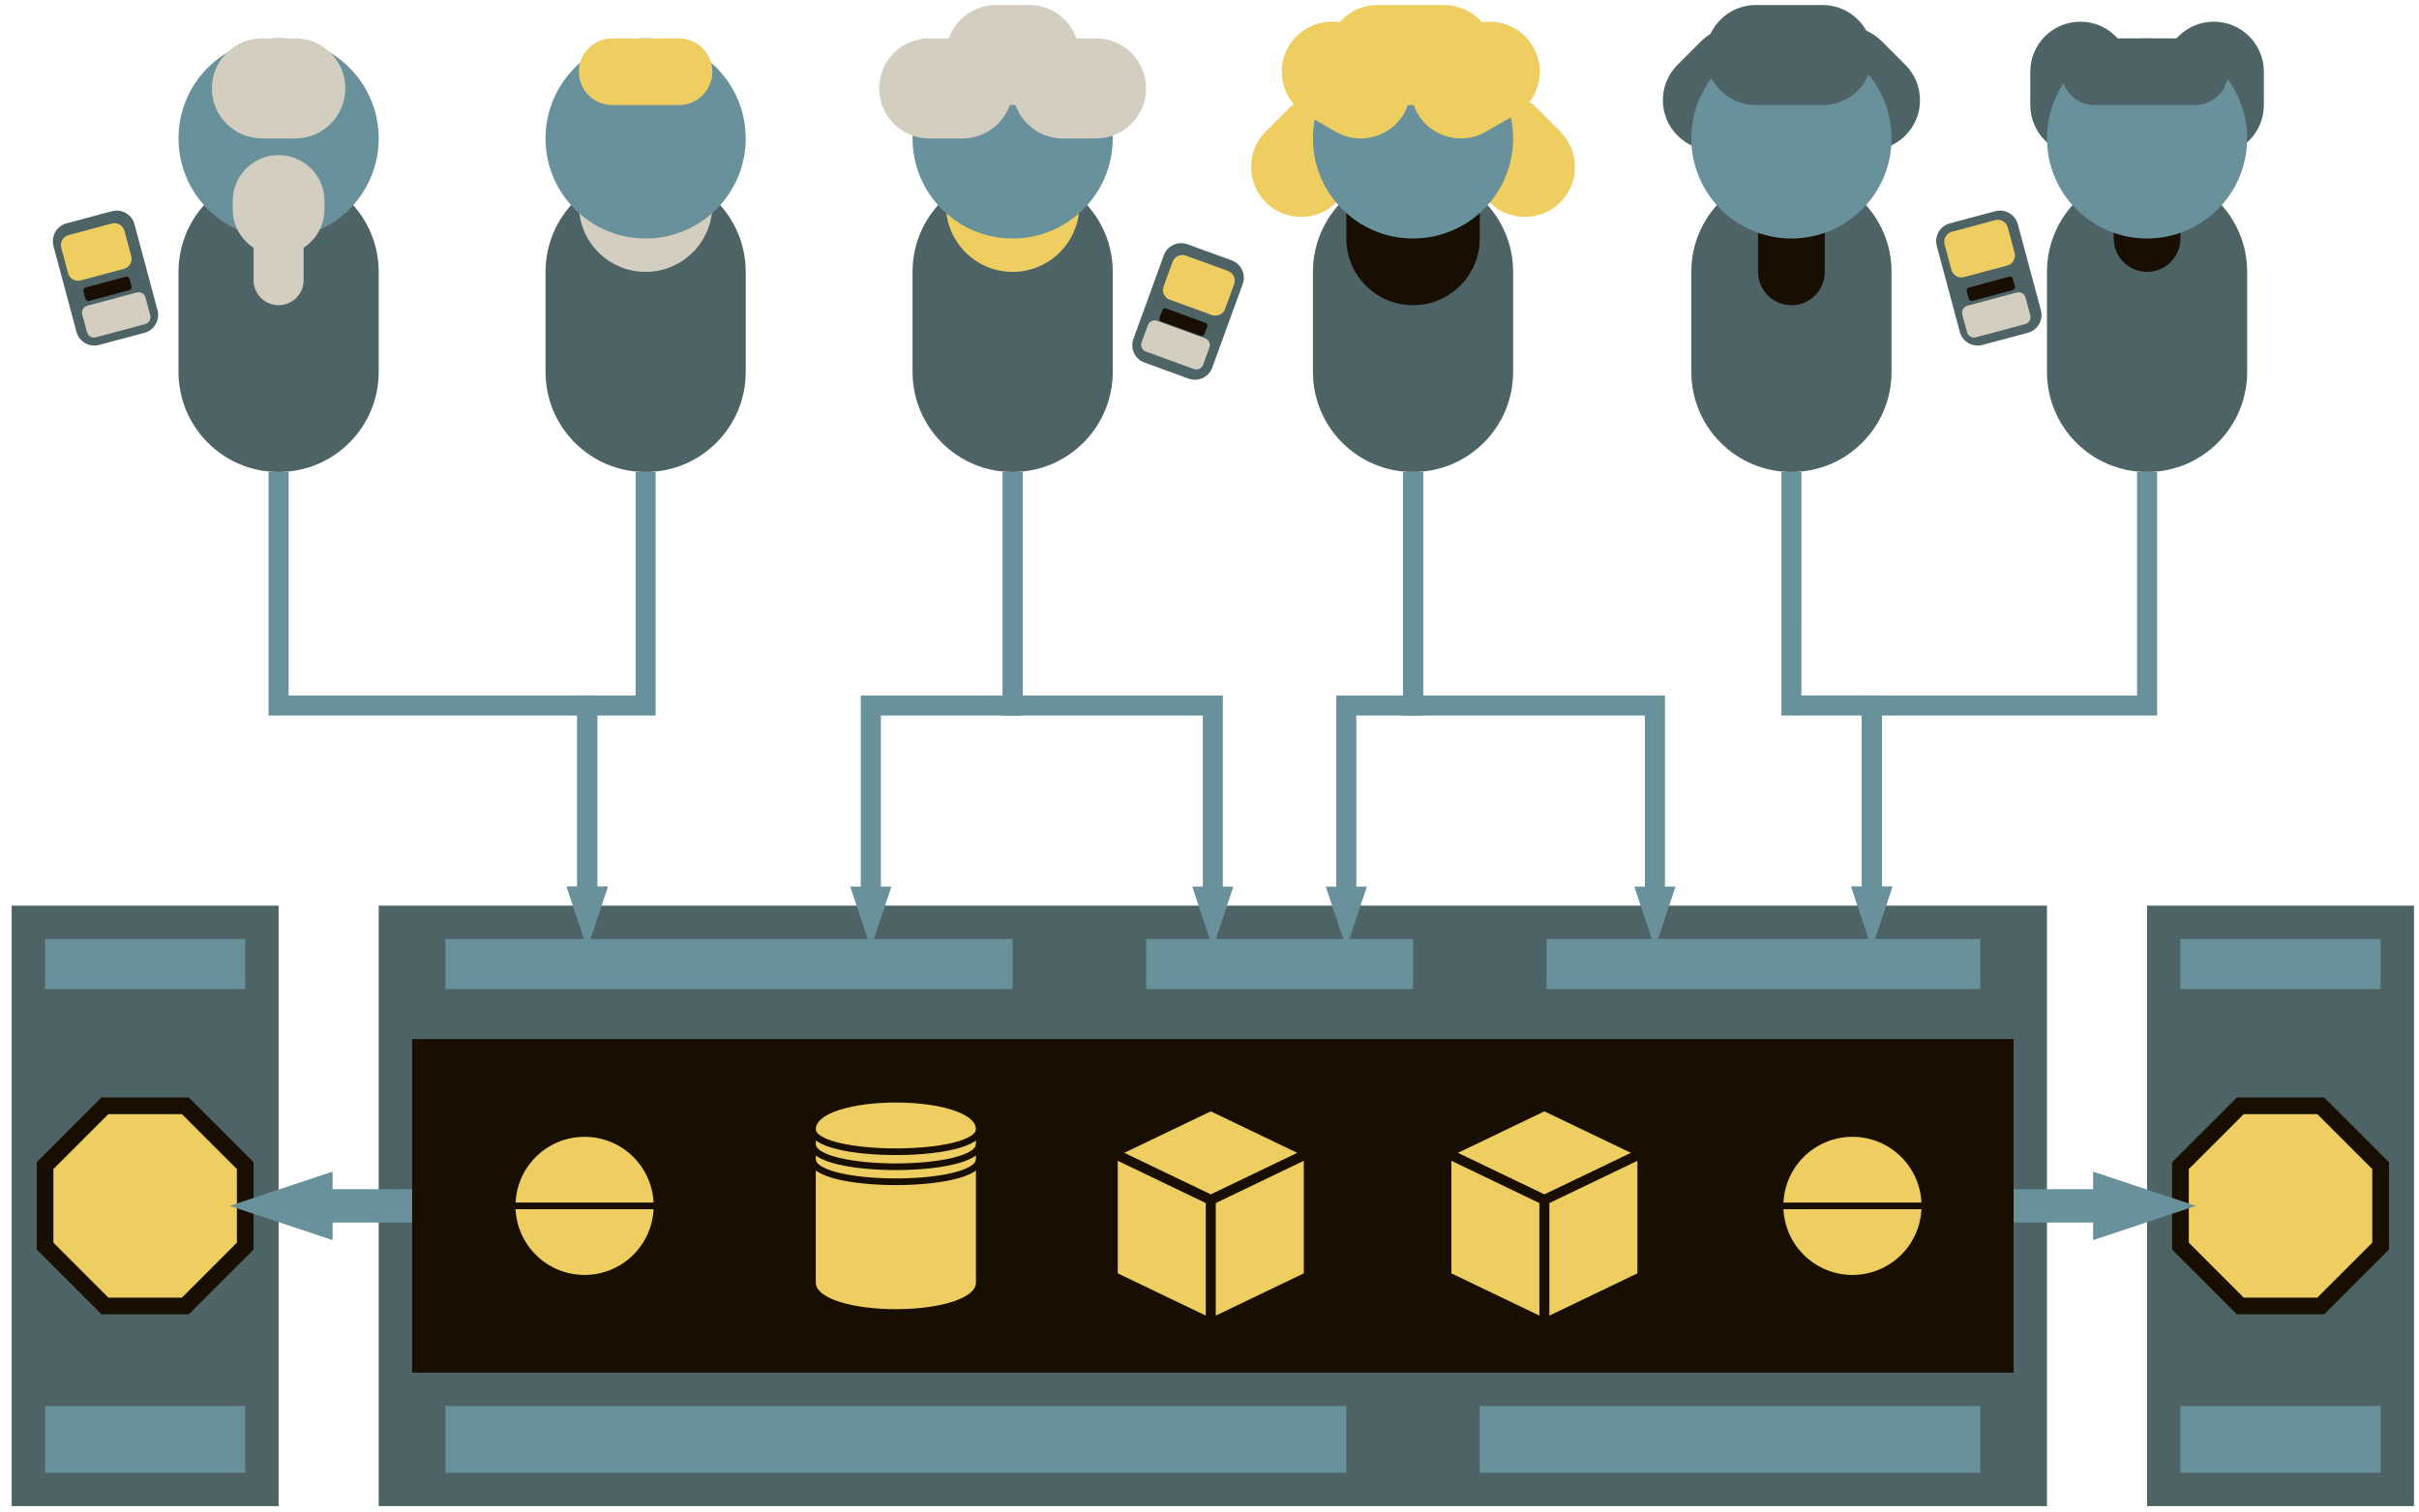
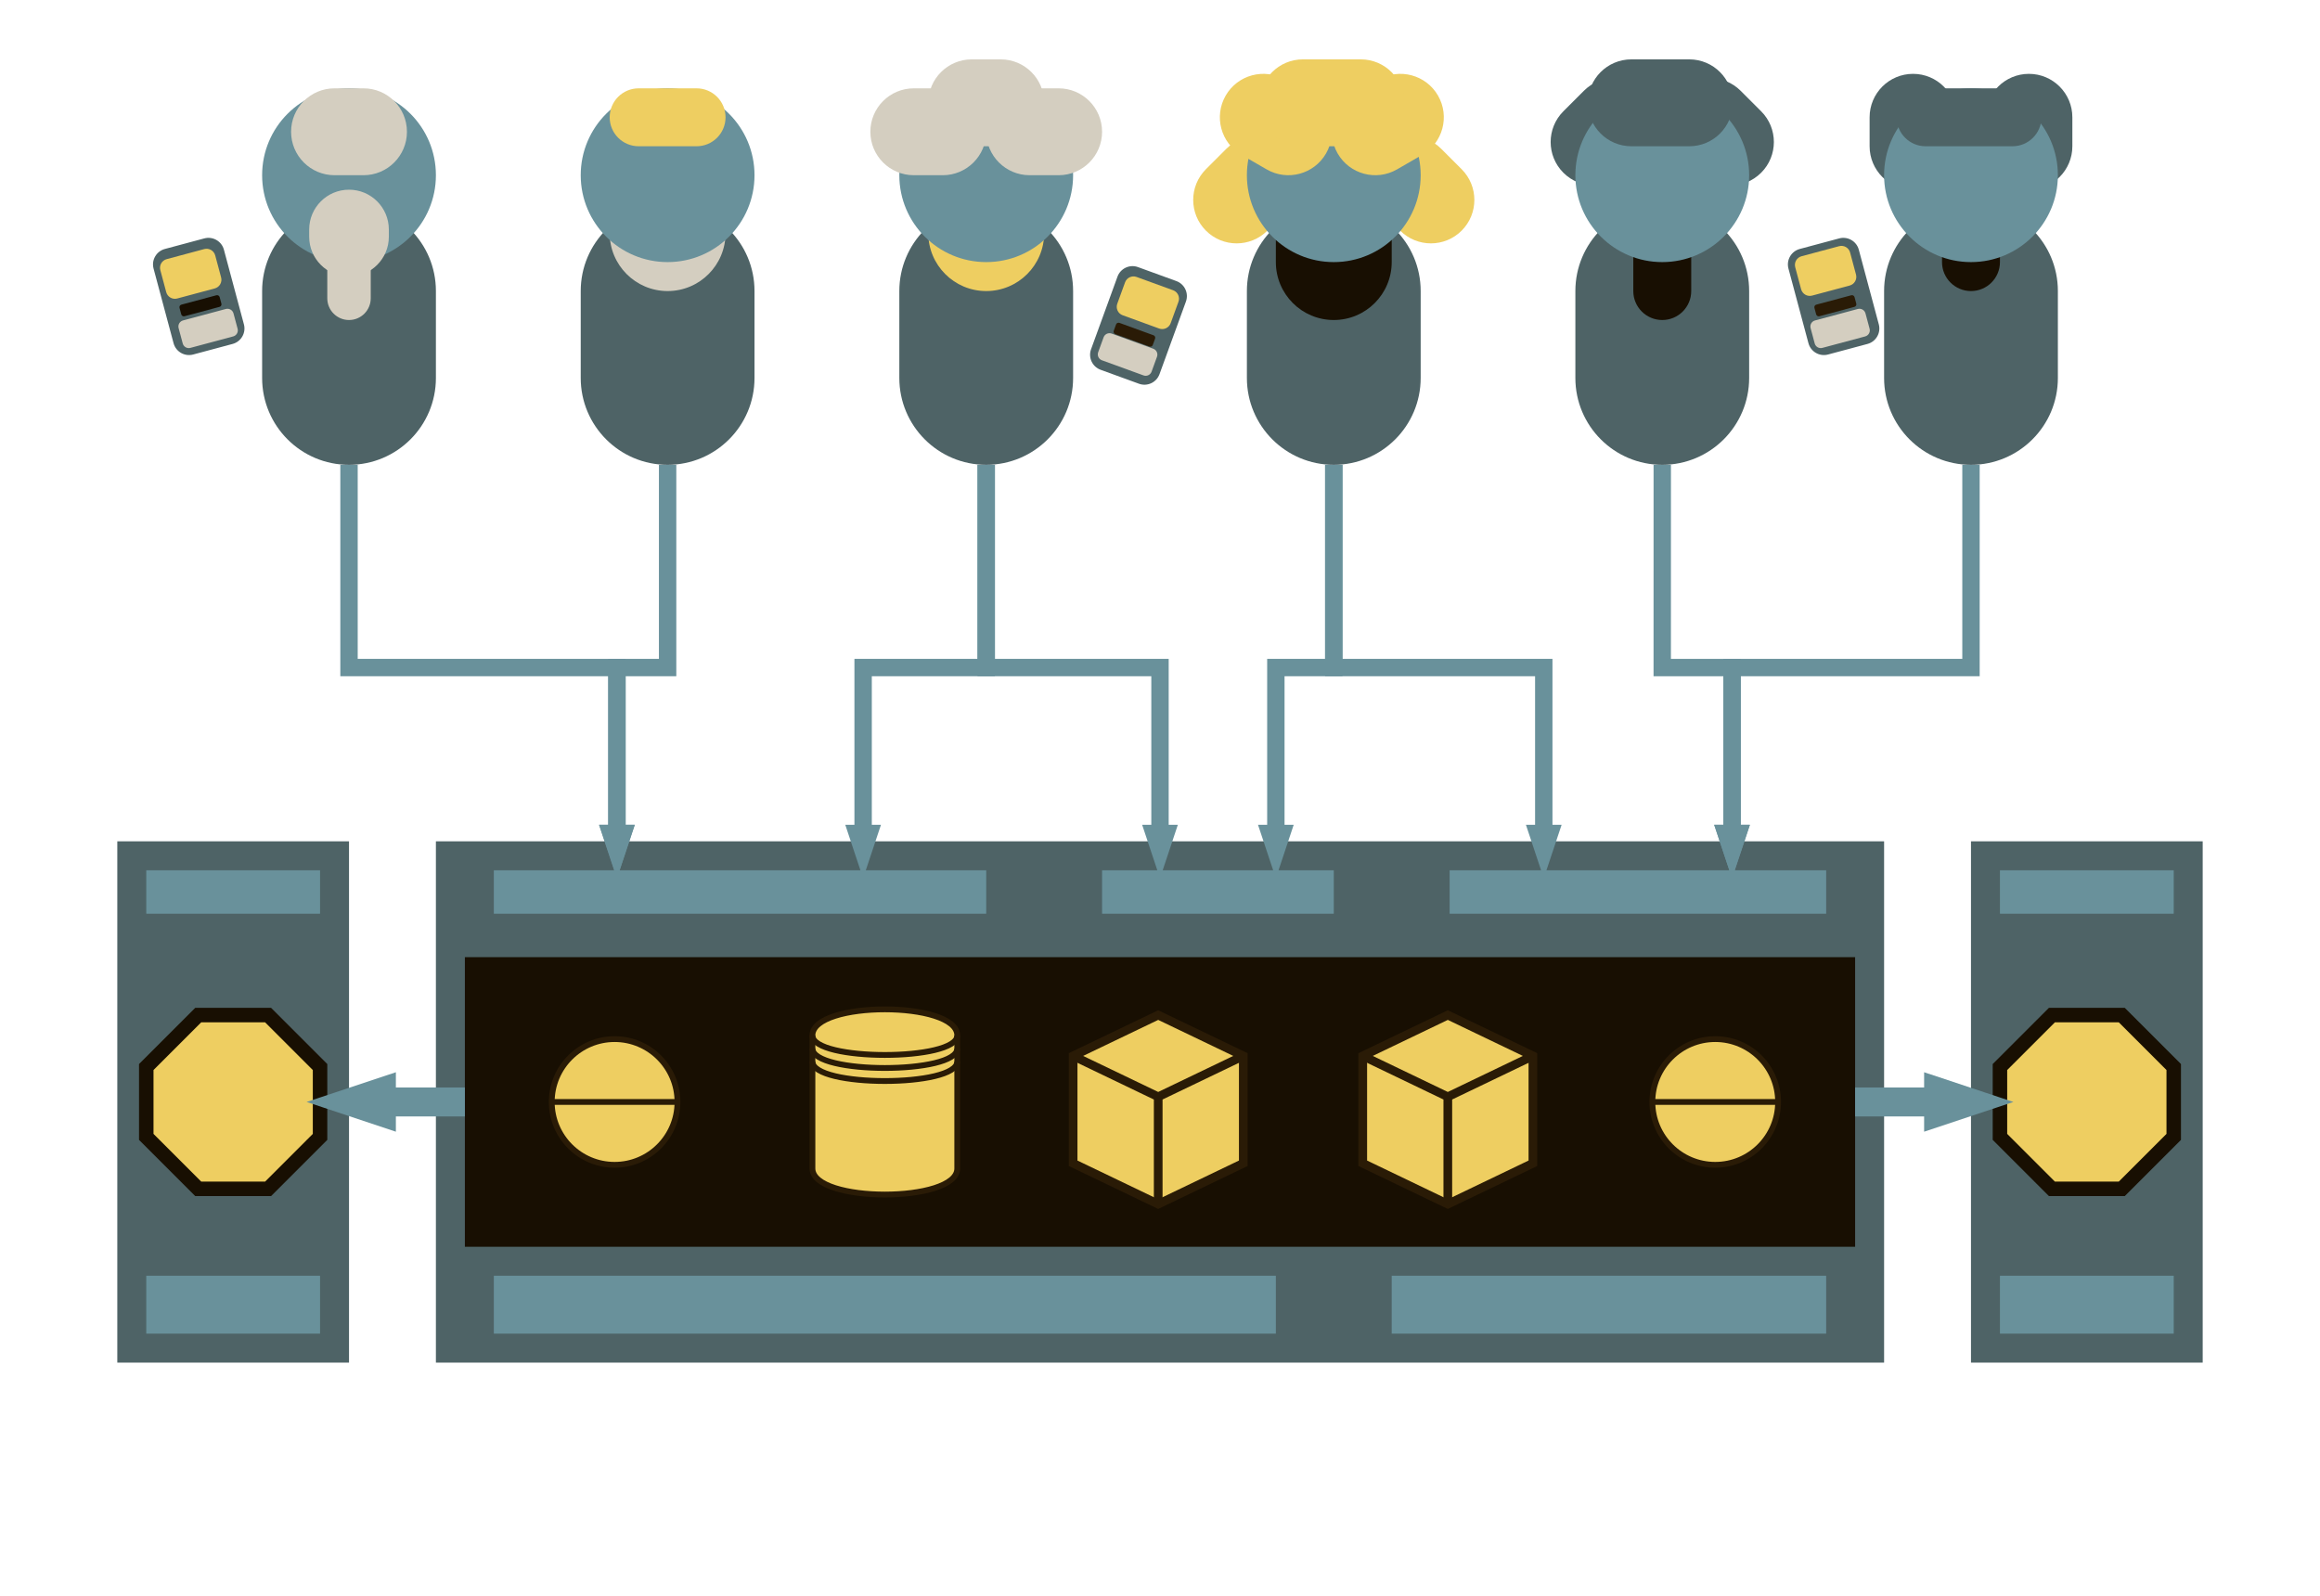
- <svg xmlns="http://www.w3.org/2000/svg" host="65bd71144e" version="1.1" width="725px" height="453px" viewBox="-0.5 -0.5 725 453" content="&lt;mxfile&gt;&lt;diagram id=&quot;NhqJ_ardOWNHqCwG6pmV&quot; name=&quot;Page-1&quot;&gt;7Z1bc6M4Fsc/TR6H0l3w2ElnZh92aqeqt2p3HolN22wT48Kk4+ynX2FL2ICwBUhcMtsvHcTF8DtH5/wlJPGAn16Pv2Xhfvt7uo6SBwTWxwf89QEhCAAT/xUlH+cSiui5YJPFa3nQpeBb/N9InSlL3+J1dKgcmKdpksf7auEq3e2iVV4pC7Msfa8e9j1Nqr+6DzdRo+DbKkyapf+K1/n2XOoDcCn/WxRvtvKXKZU7XsLVj02Wvu3kzz0gDH3wHaDz7tdQXUoef9iG6/T9qgg/P+CnLE3z81+vx6coKdAqaufzfm3ZW952Fu1yoxMU8J9h8hapez7dWf6hYJyeJyrOAA/48X0b59G3fbgq9r4L84uybf6aiC0o/jzkWfqjhIbLkqc0STNRskt34sTH73GSqCIBiTwzzJgobz6AfKafUZZHx6si+UC/RelrlGcf4hC5l/nymaTvoUBuv19b8ly0vTIiVIWhdJ5NeekLQfGHhKgHGtBPxxPS+zwpcAaUOAdaYycrbAtoG0BZFSjGTaBE66HAAlCK7gMtQtje/EnLOBy+qCuAmwSCGoDm8zPd42MLj49ZF3+C9/0pzFYyf1FwoyIaOlNpnfveJOERM3iBDXbcLTuTyPaVPD0/gaHs5F6EPFrxRNqECWkTphVHNAhs4gyheCIDkIf9WQZ9j48F/Do1FgQweHTihnf8jllARRzX2dH9DjIPVR0P04bjIe45cj3ifzaemgSq8UUb7CiePn0iMF3+VFznmj9xC+Q55E8C3bIbWu/M2dXqXbsf6qohsYHSQMVOlz3NQY6RPWeg2p6fn54ZtOx1d9wM2Yj2BiLNdbTHtWiPmo+vbSxaqWYG2W7KaE9aIJtGLI3edxb8O3VkjF8NO6NEVZSaPOos+Bt0sk0X/If6pCa8OUsNwfQ+eUuQmKNsZ+esIeBYCI/H7lgFNQHKmevi3qFxDHYGsdC1QiFoOoXCZlANy7SapXmYx+lOFIscpfUl2gK9FW7t7YthG8uKa80gO+jQ/mKN7S/9GrBW4M78PURnltMpazqDBm750tAGyn7KmtpAadAzPJ2yHuqTIyprNgNJo4uduEXimKOVLMuXEyPESjanpvN1IhpOU/Xx+B5jFV8dlW+nQSvj8bVFFxIP4wZN6oqmQWZ3rcgpxp562zCFKJ8iI9fFt/mQqNJiC2grsyne3TbEtxO2E8B03MIZKMK7++V0IpzPoB1+Q4R3R4nvinDkSIRzA+04mQgf7JMjinA+hW6s6ReXWWhcXcNn0NPIaol3TFHjo2m9KejmTrxzk27ExMunGNE3CsvJBSJ3LBAHapruKCfUNDPoAL+habqj7KdprARPA3k4maYZ7JMjahp/io7F3pqmB9mLpmmHq5M4NoZ7+Qax8wqdjuxhG+6LzfiQPr29REXNvUwK/MdbnsQF0dPp4pAvu83pupCW6G/MTCr7yKpGEnvQF/gILM33whx4AAgWAPiMAfVKQL0iI4EXBJQA7hPsQxw0uymp73GKi0MogoxCNfKpUhWoJ1wZ+gEUV/GpGmc2yHgG0VpZp7DCcxlu9lEWi5+LCpgyCP1xKbpXgdrMWzUnmsqc9GROiIUpEOfCYFVzCmOhwBeNDyr2UQibOgV7BFAciCMh80Vi1SSI0yGA0IBjLEI9H27MwCBfKGOuwzw85GlmkDlmYhNUm6KKie8BBC7/iFHIY9hT1W8Qa4OU8umjHmGnuIYBE1EPYohrBir2MlFRaNGtAOBsol5g0Cr9C0Y9GNSiXs2ecw17ndrFzqaPlwLahiV4LdaBpp4rj6l02tgIbZ1eRC2CJ67nDg1PbR+YDZyd+hYWgZM25tJp3BO74tmpg2ERPOvVneg6GXTV3Ub7rVwg4RMBJf59oNBVgxgC2OAXrTfRN7mZZvk23aS7MHm+lD5WCV+O+Xua7iXX/0R5/iH7HcK3PK1Sj45x/u/idI/KrT+v9nw9yiufNj7kRtVSzR7Ja7NEu/WXYpUgUfySpKsf/9zGu3Pxr3FS3sROLUx0+q2dQHe+J0TV9p/XOy+3ddpS99XqAof0LVtJpmpVijzMNpHqwZRlBe+bjpJFSZjHP6PK1YdZXdM5N0+r9zaLY3cxsrqqyW6tLk/9I43FrVzidL0Lk9fCxflG5VkX32lcqLmIRiM1np+vcamTG5ZPZOiZeIGeyZfnmXg6z6y/pejvmWxEvyQL9MsFRkydX/Jx/BJTS36JAR8zYtIFeubyIibVKbileSapiQKnfskW6JfLi5hav/TH8UvCbfllfQlKl37Jl+KX47V4u4VjI79UQ68X7ZeUjNr28f/vmSN4phpAN4Vn0sCWZ/IR/XIevdg21zyuDzMecwlpqN5GfqJO7MYiBmYD5my8Y4EQfTqcrLGA8pg8DdYEu0dQDkh4PW6K7wd4L+EhXnnpKg9FbirGDIRJvClGG64Eo9NohIJNvAqTL3LHa7xen/Lb6ZsDvieaWpokU1vKW5lMM4PtxspYg53dcMSyjdGhEBpMeflLG6dRdUa1zjRt3u4Kq12uVY0FjVWVWsf/WlWV3upaVrHaivsUu1NDMJjExkqlX2n0i2Jv69eYrV/gafwC+8Uwv6t/1Quaim9eH1Ny+7IWnQ8Zz9EzWRXE3gJh1FOLqEkkfjPqEuKphd4ro+wuxYNirxoO4WDiBNIMc7w9L+p6Qj3Ur2Z1sWXv5ZgbiBH1IPF9RgIICAFIxd/KHDTuceHBwoe5qB/cCvpOCrw7ejPEHUTFYPS8gR4GHhOKhzOCOfc5VGuYVqepegI6DDjEHAIKrMh15G4J3/7wb6y22Ad+dekc5PeiH3g+CAD2RSveDzC14/nuZqD3h39jSqEF+M2oc5rSxZDPGOIMYuZr4BMRmIKAcxF4ggATbAW+weBflQzXcSby2Rnae3TIx82PrBY+JsiO7mYNO8qOvAX+8rKju1nGjrLjUPRsPtkRO1aF9rNjd/i1NwHzyY7Y3Vzm/vBvzULqAX+22bHbh/AW0S1e63jVjZTXde1ZGSjf7dt4i8BZ7yodl6eBIDETb6xFQbTg6P59ltpoAs27QsfiDTtWEH3FG2rJYaVtF6/dHH4NzSiDIc1yHLekWw/ytWVpe4kHJ9LN4dfUerO/pdy6s68u1dCTvQvhZvL1tbHR39JtPdy+2l09mW4Tm5evwZ/fCBQvZX9P11FxxP8A&lt;/diagram&gt;&lt;/mxfile&gt;" style="background-color: rgb(24, 15, 2);">
+ <svg xmlns="http://www.w3.org/2000/svg" host="65bd71144e" version="1.1" width="801px" height="551px" viewBox="-0.5 -0.5 801 551" content="&lt;mxfile&gt;&lt;diagram id=&quot;NhqJ_ardOWNHqCwG6pmV&quot; name=&quot;Page-1&quot;&gt;7V1bc6M4Fv41eRxKd4nHTjoz+7BTO1W9VbvzSGzaZpsYFyYdZ3/9ChthAwILLHHJbL90EBej73w659Pt8ICfXo+/pcF++3uyDuMHBNbHB/z1ASEICJD/5SUf5xIi+Llgk0br4qJLwbfov6G6syh9i9bhoXJhliRxFu2rhatktwtXWaUsSNPkvXrZ9ySu/uo+2ISNgm+rIG6W/itaZ9tzqQDgUv63MNpsi1+mtDjxEqx+bNLkbVf83APCUIDvAJ1PvwbqUcX1h22wTt6vivDzA35KkyQ7//V6fArjHFqF2vm+X1vOlq+dhrvM6AYF+M8gfgvVO5/eLPtQYJzqE+Z3gAf8+L6NsvDbPljlZ9+l+WXZNnuN5RGUfx6yNPlRgobLkqckTlJZskt28sbH71EcqyIJEnlmmDFZ3qxAUaefYZqFx6uiokK/hclrmKUf8pLiLBNFnQruIb84fr+25Lloe2VEqAqDgjyb8tEXBOUfBYh6QH366fCE9DaeFDgDlDgHtIZd0WBbgLYBKKsCinETUKJlKLAAKEW3Ac1d2N68pqUfDl7UE0AnAn4NgGb9ma762EL1MevDJ3ibT0G6KuIXBR0N0ZBMpXVus0mFVjPwfBvYcbfYmXi2r+Tp+Qnci11xFiGPVphIm2BC2gTTChENHJu8Qyqe0ADIw/4sg75Hxxz8OmrM96H/6ISGN3jHLEBFHLfZ0XkHmYeqxMO0QTzEPUfUI+Kz4akJoBou2sCO4unDJwLTxU+F61zjJ24BeQ7xk0C32N3b7syxq7W7dh7qmiGxAaWBip0uepoDOUb0nIFqe35+embQMutu0AzZ8PYGIs21t8c1b4+a1dd2Fq00M4NoN6W3Jy0gm3osjd535vx7DWSM3wx7Q4mqUGriqDPnbzDINp3zv5eTGvfmLDT403OyS5CYQ9mOnbOOgGMhPB52xypQE0A5c1082DWOgZ2BL3StUAiaTqGwGTTDMqymSRZkUbKTxTJGablEW0BvBbc2+2LYx7JCrRlEBx20v1jD9pdhHVgr4M58HqI3ltMpazqDDm45aWgDymHKmtqA0mBkeDplfS8nR1TWbAaSRuc7cYvEMYe2wLKcnBjBV7I5dZ2vA9H9aKoxHuExVuHqqPj2WrQyHr620IXEw7iBJnWFpkFkd63IKcaemm2YQpRPEZHr4tt8SVRpsQX0ldkUc7cN8e0E2wnAdNzDuVOE9+fldCKcz6Af3iHC+0OJb4pw5EiEcwPtOJkIv5uTI4pwPoVurOkXl1FoXF3DZzDSyGqBd0xRI9C0bPL70Yn37tKNGHj5FCv6RsFycoHIHQvEOzVNfygn1DQzGADv0DT9oRymaaw4TwN5OJmmuZuTI2oaMcXA4mBNMwDZi6ZpB1cncWws9xIGvvMKOh2yh22wzw+jQ/L09hLmLfeyKfAfb1kc5YiebpeXfNltTs+FtIS+Y2dSOUZWNZI8g77AR2BpvxfmwANAYgGAYAyoKQE1RUZ8z/cpAVwQLCD2m8OUVHic4vwSiiCjUK18qjQF6kkqQ+FD+RRB1Tqzu4xn4K2VdXIrPJfuZh+mkfy5MAezcEJ/XIpuNaA281bNiaYyJz2ZE2JpCsS5NFjVnNJYyBey80HlOQphU6dgjwCKfXklZEIGVk2AOF0CCPU5xtLV8/uN6RvEC2XMdZAFhyxJDSLHTGyCaltUMREeQODyjxi5PIY91fzuwtogpHx6r0fYya9hwKTXgxjimoHys0w2FJoPKwA4G6/nG/RK/4JeD/o1r1ez51zdXq9+sbPt46WAtmEJXvN1oKnnymsqgzY2XFuviahF4InrsUODp3YMzAacvcYWFgEnbeyl09ATu8Kz1wDDIvCsN3eiG2TQNXcb/bcyQcInApSI24BCVx1iCGADv3C9Cb8Vh0mabZNNsgvi50vpYxXhyzV/T5J9get/wiz7KMYdgrcsqaIeHqPs3/ntHi2O/rw68/VYPPl08FEcVC3VHJG8Nku4W3/JswTJ4pc4Wf345zbanYt/jeLyJXYqMdHpt3YSuvM7IaqO/7w+eXmt05F6r1YKHJK3dFVgqrJSZEG6CdUIZlGW491JlDSMgyz6GVaefp/VNYNz87T6YLM4pouR1VVLdmv14tY/kki+ysVP14cwec1dnF+0uOvCncaDmkk0GqHxXL/Go040LGtkyEy8QGby5TETT8fM+izFcGayEXlJFsjLBXpMHS/5OLzE1BIvMeBjeky6QGYuz2NSnYJbGjNJTRQ45SVbIC+X5zG1vBTj8JJwW7ysp6B0yUu+FF6O1+Pt546NeKmWXi+al5SM2vcR/2fmCMxUC+imYCb1bTGTj8jLeYxi28x5XF9mPGYKaahmIz/RIHYjiYHZgjkbcywQok8HJ2skUB4TT4OcYLcQLBYkvB43+fcDvJfgEK28ZJUFMjblawaCONrkqw1XEqPTaoQcm2gVxF+KE6/Ren2Kb6dvDghPdrU0QaaWyluZTLODrSMz1t1kN1yxbGN1KIQGW17+0sZpNJ1RrTNNn7e/wmqXa1VjQWNVpfL4X6uqkq2uZRWrZdyn2J0agv4kNlYq/UqjXxR727jGbHmBp+EFFvkyv6t/1Qeaim9eX1PS/ViL5EPGe/RMsoLYSxBGPZVErYBENL0uIZ5K9F5ZZXcpvsv3quUQDjZOIM0yx+59Udcb6qE+m9XFloPTMTcgRtSDRAhGfAgIAUj538oeNO5xyWDJYS7bB7cCfS8F3h96M4h7iIq7oecN6KHvMal4OCOYc8GhymFa3abqSdChzyHmEFBgRa4jdyl8h4PfkW1xCPjV1DlIDELf9wTwARayFy98TO0w390O9OHgd2wptAB+0+uctnQxJBhDnEHMhAZ8Ih2T73MuHY/vY4KtgG+w+FcFw3WUynh2Bu09PGTjxkdWcx8TREd3u4YdRUfeAv7yoqO7XcaOouO90LP5REfsWBXaj479wa/NBMwnOmJ3e5mHg9+1C2kA+LONjv0+hLeIYfHawKtupbxuaM/KQvl+38ZbBJz1odJx8TQQJGbijbUoiBY4+n+fpbaaQDNX6Fi8YccKYqh4Qy0xrLTt4rWbw6+hGUUwpEnH0SXdBiBfS0s7SDw4kW4Ov6Y2GPsu5dYf+2qqhoHYuxBuJl9fGxv6Lt02gPbV4eoZ6bZ+n+QyFhodsqKSN0kTLxtRtYnqjQxTVhRDvw9szQQYNWMk6hOUZqm5BgAnD9Mkya7nmPJp/t+TdZhf8T8=&lt;/diagram&gt;&lt;/mxfile&gt;" style="background-color: rgb(24, 15, 2);">
  <defs />
  <g>
-     <rect x="643" y="271" width="80" height="180" fill="#4e6366" stroke="none" pointer-events="all" />
-     <rect x="113" y="271" width="500" height="180" fill="#4e6366" stroke="none" pointer-events="all" />
-     <rect x="123" y="311" width="480" height="100" fill="#180f02" stroke="none" pointer-events="all" />
-     <rect x="53" y="51" width="60" height="90" rx="30" ry="30" fill="#4e6366" stroke="none" pointer-events="none" />
-     <rect x="75.5" y="61" width="15" height="30" rx="7.5" ry="7.5" fill="#d4cec0" stroke="none" pointer-events="none" />
-     <ellipse cx="83" cy="41" rx="30" ry="30" fill="#69919b" stroke="none" pointer-events="none" />
-     <rect x="69.25" y="46" width="27.5" height="30" rx="13.75" ry="13.75" fill="#d4cec0" stroke="none" pointer-events="none" />
-     <rect x="63" y="11" width="40" height="30" rx="15" ry="15" fill="#d4cec0" stroke="none" pointer-events="none" />
-     <rect x="163" y="51" width="60" height="90" rx="30" ry="30" fill="#4e6366" stroke="none" pointer-events="none" />
-     <rect x="173" y="41" width="40" height="40" rx="20" ry="20" fill="#d4cec0" stroke="none" pointer-events="none" />
-     <ellipse cx="193" cy="41" rx="30" ry="30" fill="#69919b" stroke="none" pointer-events="none" />
-     <rect x="173" y="11" width="40" height="20" rx="10" ry="10" fill="#eece61" stroke="none" pointer-events="none" />
-     <rect x="273" y="51" width="60" height="90" rx="30" ry="30" fill="#4e6366" stroke="none" pointer-events="none" />
-     <rect x="283" y="41" width="40" height="40" rx="20" ry="20" fill="#eece61" stroke="none" pointer-events="none" />
-     <ellipse cx="303" cy="41" rx="30" ry="30" fill="#69919b" stroke="none" pointer-events="none" />
-     <rect x="263" y="11" width="40" height="30" rx="15" ry="15" fill="#d4cec0" stroke="none" pointer-events="none" />
-     <rect x="303" y="11" width="40" height="30" rx="15" ry="15" fill="#d4cec0" stroke="none" pointer-events="none" />
-     <rect x="283" y="1" width="40" height="30" rx="15" ry="15" fill="#d4cec0" stroke="none" pointer-events="none" />
-     <rect x="433" y="31" width="40" height="30" rx="15" ry="15" fill="#eece61" stroke="none" transform="rotate(45,453,46)" pointer-events="none" />
-     <rect x="373" y="31" width="40" height="30" rx="15" ry="15" fill="#eece61" stroke="none" transform="rotate(-45,393,46)" pointer-events="none" />
-     <rect x="393" y="51" width="60" height="90" rx="30" ry="30" fill="#4e6366" stroke="none" pointer-events="none" />
-     <rect x="403" y="41" width="40" height="50" rx="20" ry="20" fill="#180f02" stroke="none" pointer-events="none" />
-     <ellipse cx="423" cy="41" rx="30" ry="30" fill="#69919b" stroke="none" pointer-events="none" />
-     <rect x="383" y="8.5" width="40" height="30" rx="15" ry="15" fill="#eece61" stroke="none" transform="rotate(30,403,23.5)" pointer-events="none" />
-     <rect x="421.66" y="8.5" width="40" height="30" rx="15" ry="15" fill="#eece61" stroke="none" transform="rotate(-30,441.66,23.5)" pointer-events="none" />
-     <rect x="397.33" y="1" width="50" height="30" rx="15" ry="15" fill="#eece61" stroke="none" pointer-events="none" />
-     <rect x="536.41" y="11" width="40" height="30" rx="15" ry="15" fill="#4e6366" stroke="none" transform="rotate(45,556.41,26)" pointer-events="none" />
-     <rect x="496.41" y="11" width="40" height="30" rx="15" ry="15" fill="#4e6366" stroke="none" transform="rotate(-45,516.41,26)" pointer-events="none" />
-     <rect x="506.41" y="51" width="60" height="90" rx="30" ry="30" fill="#4e6366" stroke="none" pointer-events="none" />
-     <rect x="526.41" y="41" width="20" height="50" rx="10" ry="10" fill="#180f02" stroke="none" pointer-events="none" />
-     <ellipse cx="536.41" cy="41" rx="30" ry="30" fill="#69919b" stroke="none" pointer-events="none" />
-     <rect x="510.74" y="1" width="50" height="30" rx="15" ry="15" fill="#4e6366" stroke="none" pointer-events="none" />
-     <rect x="603" y="11" width="40" height="30" rx="15" ry="15" fill="#4e6366" stroke="none" transform="rotate(90,623,26)" pointer-events="none" />
-     <rect x="643" y="11" width="40" height="30" rx="15" ry="15" fill="#4e6366" stroke="none" transform="rotate(90,663,26)" pointer-events="none" />
-     <rect x="613" y="51" width="60" height="90" rx="30" ry="30" fill="#4e6366" stroke="none" pointer-events="none" />
-     <rect x="633" y="41" width="20" height="40" rx="10" ry="10" fill="#180f02" stroke="none" pointer-events="none" />
-     <ellipse cx="643" cy="41" rx="30" ry="30" fill="#69919b" stroke="none" pointer-events="none" />
-     <rect x="617.33" y="11" width="50" height="20" rx="10" ry="10" fill="#4e6366" stroke="none" pointer-events="none" />
-     <path d="M 362.38 331 L 391.76 345.1 L 391.76 382.17 L 362.38 396.28 L 333 382.17 L 333 345.1 Z" fill="#eece61" stroke="#180f02" stroke-width="3" stroke-miterlimit="10" pointer-events="none" />
-     <path d="M 333 345.1 L 362.38 359.21 L 391.76 345.1 M 362.38 359.21 L 362.38 396.28" fill="none" stroke="#180f02" stroke-width="3" stroke-miterlimit="10" pointer-events="none" />
-     <ellipse cx="554.7" cy="361" rx="21.703" ry="21.703" fill="#eece61" stroke="#180f02" stroke-width="2" pointer-events="none" />
-     <path d="M 533 361 L 576.41 361" fill="none" stroke="#180f02" stroke-width="2" stroke-miterlimit="10" pointer-events="none" />
-     <path d="M 243 338.02 C 243 326.02 293 326.02 293 338.02 L 293 383.97 C 293 395.97 243 395.97 243 383.97 Z" fill="#eece61" stroke="#180f02" stroke-width="2" stroke-miterlimit="10" pointer-events="none" />
-     <path d="M 243 338.02 C 243 347.02 293 347.02 293 338.02 M 243 342.52 C 243 351.52 293 351.52 293 342.52 M 243 347.02 C 243 356.02 293 356.02 293 347.02" fill="none" stroke="#180f02" stroke-width="2" stroke-miterlimit="10" pointer-events="none" />
-     <path d="M 462.37 331 L 491.75 345.1 L 491.75 382.17 L 462.37 396.28 L 433 382.17 L 433 345.1 Z" fill="#eece61" stroke="#180f02" stroke-width="3" stroke-miterlimit="10" pointer-events="none" />
-     <path d="M 433 345.1 L 462.37 359.21 L 491.75 345.1 M 462.37 359.21 L 462.37 396.28" fill="none" stroke="#180f02" stroke-width="3" stroke-miterlimit="10" pointer-events="none" />
-     <ellipse cx="174.7" cy="361" rx="21.703" ry="21.703" fill="#eece61" stroke="#180f02" stroke-width="2" pointer-events="none" />
-     <path d="M 153 361 L 196.41 361" fill="none" stroke="#180f02" stroke-width="2" stroke-miterlimit="10" pointer-events="none" />
-     <rect x="133" y="281" width="170" height="15" fill="#69919b" stroke="none" pointer-events="none" />
-     <rect x="343" y="281" width="80" height="15" fill="#69919b" stroke="none" pointer-events="none" />
-     <rect x="463" y="281" width="130" height="15" fill="#69919b" stroke="none" pointer-events="none" />
-     <rect x="133" y="421" width="270" height="20" fill="#69919b" stroke="none" pointer-events="none" />
-     <rect x="443" y="421" width="150" height="20" fill="#69919b" stroke="none" pointer-events="none" />
-     <path d="M 83 141 L 83 211 L 175.5 211 L 175.5 268.29" fill="none" stroke="#69919b" stroke-width="6" stroke-miterlimit="10" pointer-events="none" />
-     <path d="M 175.5 274.29 L 173.5 268.29 L 177.5 268.29 Z" fill="#69919b" stroke="#69919b" stroke-width="6" stroke-miterlimit="10" pointer-events="none" />
-     <path d="M 193 141 L 193 211 L 175.5 211 L 175.5 268.29" fill="none" stroke="#69919b" stroke-width="6" stroke-miterlimit="10" pointer-events="none" />
-     <path d="M 175.5 274.29 L 173.5 268.29 L 177.5 268.29 Z" fill="#69919b" stroke="#69919b" stroke-width="6" stroke-miterlimit="10" pointer-events="none" />
-     <path d="M 303 141 L 303 211 L 260.5 211 L 260.5 268.29" fill="none" stroke="#69919b" stroke-width="6" stroke-miterlimit="10" pointer-events="none" />
-     <path d="M 260.5 274.29 L 258.5 268.29 L 262.5 268.29 Z" fill="#69919b" stroke="#69919b" stroke-width="6" stroke-miterlimit="10" pointer-events="none" />
-     <path d="M 303 141 L 303 211 L 363 211 L 363 268.29" fill="none" stroke="#69919b" stroke-width="6" stroke-miterlimit="10" pointer-events="none" />
-     <path d="M 363 274.29 L 361 268.29 L 365 268.29 Z" fill="#69919b" stroke="#69919b" stroke-width="6" stroke-miterlimit="10" pointer-events="none" />
-     <path d="M 423 141 L 423 211 L 403 211 L 403 268.29" fill="none" stroke="#69919b" stroke-width="6" stroke-miterlimit="10" pointer-events="none" />
-     <path d="M 403 274.29 L 401 268.29 L 405 268.29 Z" fill="#69919b" stroke="#69919b" stroke-width="6" stroke-miterlimit="10" pointer-events="none" />
-     <path d="M 423 141 L 423 211 L 495.5 211 L 495.5 268.29" fill="none" stroke="#69919b" stroke-width="6" stroke-miterlimit="10" pointer-events="none" />
-     <path d="M 495.5 274.29 L 493.5 268.29 L 497.5 268.29 Z" fill="#69919b" stroke="#69919b" stroke-width="6" stroke-miterlimit="10" pointer-events="none" />
-     <path d="M 536.41 141 L 536.4 211 L 560.5 211 L 560.5 268.29" fill="none" stroke="#69919b" stroke-width="6" stroke-miterlimit="10" pointer-events="none" />
-     <path d="M 560.5 274.29 L 558.5 268.29 L 562.5 268.29 Z" fill="#69919b" stroke="#69919b" stroke-width="6" stroke-miterlimit="10" pointer-events="none" />
-     <path d="M 643 141 L 643 211 L 560.5 211 L 560.5 268.29" fill="none" stroke="#69919b" stroke-width="6" stroke-miterlimit="10" pointer-events="none" />
-     <path d="M 560.5 274.29 L 558.5 268.29 L 562.5 268.29 Z" fill="#69919b" stroke="#69919b" stroke-width="6" stroke-miterlimit="10" pointer-events="none" />
-     <rect x="3" y="271" width="80" height="180" fill="#4e6366" stroke="none" pointer-events="none" />
-     <rect x="13" y="281" width="60" height="15" fill="#69919b" stroke="none" pointer-events="none" />
-     <rect x="653" y="281" width="60" height="15" fill="#69919b" stroke="none" pointer-events="none" />
-     <path d="M 30.94 331 L 55.06 331 L 73 348.94 L 73 373.06 L 55.06 391 L 30.94 391 L 13 373.06 L 13 348.94 Z" fill="#eece61" stroke="#180f02" stroke-width="5" stroke-miterlimit="10" pointer-events="none" />
-     <path d="M 670.94 331 L 695.06 331 L 713 348.94 L 713 373.06 L 695.06 391 L 670.94 391 L 653 373.06 L 653 348.94 Z" fill="#eece61" stroke="#180f02" stroke-width="5" stroke-miterlimit="10" pointer-events="none" />
-     <path d="M 603 361 L 631.82 361" fill="none" stroke="#69919b" stroke-width="10" stroke-miterlimit="10" pointer-events="none" />
-     <path d="M 641.82 361 L 631.82 364.33 L 631.82 357.67 Z" fill="#69919b" stroke="#69919b" stroke-width="10" stroke-miterlimit="10" pointer-events="none" />
-     <path d="M 123 361 L 94.18 361" fill="none" stroke="#69919b" stroke-width="10" stroke-miterlimit="10" pointer-events="none" />
-     <path d="M 84.18 361 L 94.18 357.67 L 94.18 364.33 Z" fill="#69919b" stroke="#69919b" stroke-width="10" stroke-miterlimit="10" pointer-events="none" />
-     <rect x="18.54" y="64" width="25.15" height="37.73" rx="5.53" ry="5.53" fill="#4e6366" stroke="none" transform="rotate(-15,31.11,82.86)" pointer-events="none" />
-     <rect x="18.54" y="68" width="19.62" height="14.07" rx="3.1" ry="3.1" fill="#eece61" stroke="none" transform="rotate(-15,28.35,75.04)" pointer-events="none" />
-     <rect x="24.54" y="89" width="19.62" height="9.81" rx="2.16" ry="2.16" fill="#d4cec0" stroke="none" transform="rotate(-15,34.35,93.9)" pointer-events="none" />
-     <rect x="24.54" y="84" width="14.34" height="4.15" rx="0.91" ry="0.91" fill="#180f02" stroke="none" transform="rotate(-15,31.71,86.07)" pointer-events="none" />
-     <rect x="583" y="64" width="25.15" height="37.73" rx="5.53" ry="5.53" fill="#4e6366" stroke="none" transform="rotate(-15,595.57,82.86)" pointer-events="none" />
-     <rect x="583" y="67" width="19.62" height="14.07" rx="3.1" ry="3.1" fill="#eece61" stroke="none" transform="rotate(-15,592.81,74.04)" pointer-events="none" />
-     <rect x="588" y="89" width="19.62" height="9.81" rx="2.16" ry="2.16" fill="#d4cec0" stroke="none" transform="rotate(-15,597.81,93.9)" pointer-events="none" />
-     <rect x="589" y="84" width="14.34" height="4.15" rx="0.91" ry="0.91" fill="#180f02" stroke="none" transform="rotate(-15,596.17,86.07)" pointer-events="none" />
-     <rect x="13" y="421" width="60" height="20" fill="#69919b" stroke="none" pointer-events="none" />
-     <rect x="653" y="421" width="60" height="20" fill="#69919b" stroke="none" pointer-events="none" />
-     <rect x="343" y="74" width="25.15" height="37.73" rx="5.53" ry="5.53" fill="#4e6366" stroke="none" transform="rotate(20,355.57,92.86)" pointer-events="none" />
-     <rect x="349" y="78" width="19.62" height="14.07" rx="3.1" ry="3.1" fill="#eece61" stroke="none" transform="rotate(20,358.81,85.04)" pointer-events="none" />
-     <rect x="342" y="98" width="19.62" height="9.81" rx="2.16" ry="2.16" fill="#d4cec0" stroke="none" transform="rotate(20,351.81,102.9)" pointer-events="none" />
-     <rect x="347" y="94" width="14.34" height="4.15" rx="0.91" ry="0.91" fill="#180f02" stroke="none" transform="rotate(20,354.17,96.07)" pointer-events="none" />
+     <rect x="680" y="290" width="80" height="180" fill="#4e6366" stroke="none" pointer-events="all" />
+     <rect x="150" y="290" width="500" height="180" fill="#4e6366" stroke="none" pointer-events="all" />
+     <rect x="160" y="330" width="480" height="100" fill="#180f02" stroke="none" pointer-events="all" />
+     <rect x="90" y="70" width="60" height="90" rx="30" ry="30" fill="#4e6366" stroke="none" pointer-events="none" />
+     <rect x="112.5" y="80" width="15" height="30" rx="7.5" ry="7.5" fill="#d4cec0" stroke="none" pointer-events="none" />
+     <ellipse cx="120" cy="60" rx="30" ry="30" fill="#69919b" stroke="none" pointer-events="none" />
+     <rect x="106.25" y="65" width="27.5" height="30" rx="13.75" ry="13.75" fill="#d4cec0" stroke="none" pointer-events="none" />
+     <rect x="100" y="30" width="40" height="30" rx="15" ry="15" fill="#d4cec0" stroke="none" pointer-events="none" />
+     <rect x="200" y="70" width="60" height="90" rx="30" ry="30" fill="#4e6366" stroke="none" pointer-events="none" />
+     <rect x="210" y="60" width="40" height="40" rx="20" ry="20" fill="#d4cec0" stroke="none" pointer-events="none" />
+     <ellipse cx="230" cy="60" rx="30" ry="30" fill="#69919b" stroke="none" pointer-events="none" />
+     <rect x="210" y="30" width="40" height="20" rx="10" ry="10" fill="#eece61" stroke="none" pointer-events="none" />
+     <rect x="310" y="70" width="60" height="90" rx="30" ry="30" fill="#4e6366" stroke="none" pointer-events="none" />
+     <rect x="320" y="60" width="40" height="40" rx="20" ry="20" fill="#eece61" stroke="none" pointer-events="none" />
+     <ellipse cx="340" cy="60" rx="30" ry="30" fill="#69919b" stroke="none" pointer-events="none" />
+     <rect x="300" y="30" width="40" height="30" rx="15" ry="15" fill="#d4cec0" stroke="none" pointer-events="none" />
+     <rect x="340" y="30" width="40" height="30" rx="15" ry="15" fill="#d4cec0" stroke="none" pointer-events="none" />
+     <rect x="320" y="20" width="40" height="30" rx="15" ry="15" fill="#d4cec0" stroke="none" pointer-events="none" />
+     <rect x="470" y="50" width="40" height="30" rx="15" ry="15" fill="#eece61" stroke="none" transform="rotate(45,490,65)" pointer-events="none" />
+     <rect x="410" y="50" width="40" height="30" rx="15" ry="15" fill="#eece61" stroke="none" transform="rotate(-45,430,65)" pointer-events="none" />
+     <rect x="430" y="70" width="60" height="90" rx="30" ry="30" fill="#4e6366" stroke="none" pointer-events="none" />
+     <rect x="440" y="60" width="40" height="50" rx="20" ry="20" fill="#180f02" stroke="none" pointer-events="none" />
+     <ellipse cx="460" cy="60" rx="30" ry="30" fill="#69919b" stroke="none" pointer-events="none" />
+     <rect x="420" y="27.5" width="40" height="30" rx="15" ry="15" fill="#eece61" stroke="none" transform="rotate(30,440,42.5)" pointer-events="none" />
+     <rect x="458.66" y="27.5" width="40" height="30" rx="15" ry="15" fill="#eece61" stroke="none" transform="rotate(-30,478.66,42.5)" pointer-events="none" />
+     <rect x="434.33" y="20" width="50" height="30" rx="15" ry="15" fill="#eece61" stroke="none" pointer-events="none" />
+     <rect x="573.41" y="30" width="40" height="30" rx="15" ry="15" fill="#4e6366" stroke="none" transform="rotate(45,593.41,45)" pointer-events="none" />
+     <rect x="533.41" y="30" width="40" height="30" rx="15" ry="15" fill="#4e6366" stroke="none" transform="rotate(-45,553.41,45)" pointer-events="none" />
+     <rect x="543.41" y="70" width="60" height="90" rx="30" ry="30" fill="#4e6366" stroke="none" pointer-events="none" />
+     <rect x="563.41" y="60" width="20" height="50" rx="10" ry="10" fill="#180f02" stroke="none" pointer-events="none" />
+     <ellipse cx="573.41" cy="60" rx="30" ry="30" fill="#69919b" stroke="none" pointer-events="none" />
+     <rect x="547.74" y="20" width="50" height="30" rx="15" ry="15" fill="#4e6366" stroke="none" pointer-events="none" />
+     <rect x="640" y="30" width="40" height="30" rx="15" ry="15" fill="#4e6366" stroke="none" transform="rotate(90,660,45)" pointer-events="none" />
+     <rect x="680" y="30" width="40" height="30" rx="15" ry="15" fill="#4e6366" stroke="none" transform="rotate(90,700,45)" pointer-events="none" />
+     <rect x="650" y="70" width="60" height="90" rx="30" ry="30" fill="#4e6366" stroke="none" pointer-events="none" />
+     <rect x="670" y="60" width="20" height="40" rx="10" ry="10" fill="#180f02" stroke="none" pointer-events="none" />
+     <ellipse cx="680" cy="60" rx="30" ry="30" fill="#69919b" stroke="none" pointer-events="none" />
+     <rect x="654.33" y="30" width="50" height="20" rx="10" ry="10" fill="#4e6366" stroke="none" pointer-events="none" />
+     <path d="M 399.38 350 L 428.76 364.1 L 428.76 401.17 L 399.38 415.28 L 370 401.17 L 370 364.1 Z" fill="#eece61" stroke="#2a1b06" stroke-width="3" stroke-miterlimit="10" pointer-events="none" />
+     <path d="M 370 364.1 L 399.38 378.21 L 428.76 364.1 M 399.38 378.21 L 399.38 415.28" fill="none" stroke="#2a1b06" stroke-width="3" stroke-miterlimit="10" pointer-events="none" />
+     <ellipse cx="591.7" cy="380" rx="21.703" ry="21.703" fill="#eece61" stroke="#2a1b06" stroke-width="2" pointer-events="none" />
+     <path d="M 570 380 L 613.41 380" fill="none" stroke="#2a1b06" stroke-width="2" stroke-miterlimit="10" pointer-events="none" />
+     <path d="M 280 357.02 C 280 345.02 330 345.02 330 357.02 L 330 402.97 C 330 414.97 280 414.97 280 402.97 Z" fill="#eece61" stroke="#2a1b06" stroke-width="2" stroke-miterlimit="10" pointer-events="none" />
+     <path d="M 280 357.02 C 280 366.02 330 366.02 330 357.02 M 280 361.52 C 280 370.52 330 370.52 330 361.52 M 280 366.02 C 280 375.02 330 375.02 330 366.02" fill="none" stroke="#2a1b06" stroke-width="2" stroke-miterlimit="10" pointer-events="none" />
+     <path d="M 499.37 350 L 528.75 364.1 L 528.75 401.17 L 499.37 415.28 L 470 401.17 L 470 364.1 Z" fill="#eece61" stroke="#2a1b06" stroke-width="3" stroke-miterlimit="10" pointer-events="none" />
+     <path d="M 470 364.1 L 499.37 378.21 L 528.75 364.1 M 499.37 378.21 L 499.37 415.28" fill="none" stroke="#2a1b06" stroke-width="3" stroke-miterlimit="10" pointer-events="none" />
+     <ellipse cx="211.7" cy="380" rx="21.703" ry="21.703" fill="#eece61" stroke="#2a1b06" stroke-width="2" pointer-events="none" />
+     <path d="M 190 380 L 233.41 380" fill="none" stroke="#2a1b06" stroke-width="2" stroke-miterlimit="10" pointer-events="none" />
+     <rect x="170" y="300" width="170" height="15" fill="#69919b" stroke="none" pointer-events="none" />
+     <rect x="380" y="300" width="80" height="15" fill="#69919b" stroke="none" pointer-events="none" />
+     <rect x="500" y="300" width="130" height="15" fill="#69919b" stroke="none" pointer-events="none" />
+     <rect x="170" y="440" width="270" height="20" fill="#69919b" stroke="none" pointer-events="none" />
+     <rect x="480" y="440" width="150" height="20" fill="#69919b" stroke="none" pointer-events="none" />
+     <path d="M 120 160 L 120 230 L 212.5 230 L 212.5 287.29" fill="none" stroke="#69919b" stroke-width="6" stroke-miterlimit="10" pointer-events="none" />
+     <path d="M 212.5 293.29 L 210.5 287.29 L 214.5 287.29 Z" fill="#69919b" stroke="#69919b" stroke-width="6" stroke-miterlimit="10" pointer-events="none" />
+     <path d="M 230 160 L 230 230 L 212.5 230 L 212.5 287.29" fill="none" stroke="#69919b" stroke-width="6" stroke-miterlimit="10" pointer-events="none" />
+     <path d="M 212.5 293.29 L 210.5 287.29 L 214.5 287.29 Z" fill="#69919b" stroke="#69919b" stroke-width="6" stroke-miterlimit="10" pointer-events="none" />
+     <path d="M 340 160 L 340 230 L 297.5 230 L 297.5 287.29" fill="none" stroke="#69919b" stroke-width="6" stroke-miterlimit="10" pointer-events="none" />
+     <path d="M 297.5 293.29 L 295.5 287.29 L 299.5 287.29 Z" fill="#69919b" stroke="#69919b" stroke-width="6" stroke-miterlimit="10" pointer-events="none" />
+     <path d="M 340 160 L 340 230 L 400 230 L 400 287.29" fill="none" stroke="#69919b" stroke-width="6" stroke-miterlimit="10" pointer-events="none" />
+     <path d="M 400 293.29 L 398 287.29 L 402 287.29 Z" fill="#69919b" stroke="#69919b" stroke-width="6" stroke-miterlimit="10" pointer-events="none" />
+     <path d="M 460 160 L 460 230 L 440 230 L 440 287.29" fill="none" stroke="#69919b" stroke-width="6" stroke-miterlimit="10" pointer-events="none" />
+     <path d="M 440 293.29 L 438 287.29 L 442 287.29 Z" fill="#69919b" stroke="#69919b" stroke-width="6" stroke-miterlimit="10" pointer-events="none" />
+     <path d="M 460 160 L 460 230 L 532.5 230 L 532.5 287.29" fill="none" stroke="#69919b" stroke-width="6" stroke-miterlimit="10" pointer-events="none" />
+     <path d="M 532.5 293.29 L 530.5 287.29 L 534.5 287.29 Z" fill="#69919b" stroke="#69919b" stroke-width="6" stroke-miterlimit="10" pointer-events="none" />
+     <path d="M 573.41 160 L 573.4 230 L 597.5 230 L 597.5 287.29" fill="none" stroke="#69919b" stroke-width="6" stroke-miterlimit="10" pointer-events="none" />
+     <path d="M 597.5 293.29 L 595.5 287.29 L 599.5 287.29 Z" fill="#69919b" stroke="#69919b" stroke-width="6" stroke-miterlimit="10" pointer-events="none" />
+     <path d="M 680 160 L 680 230 L 597.5 230 L 597.5 287.29" fill="none" stroke="#69919b" stroke-width="6" stroke-miterlimit="10" pointer-events="none" />
+     <path d="M 597.5 293.29 L 595.5 287.29 L 599.5 287.29 Z" fill="#69919b" stroke="#69919b" stroke-width="6" stroke-miterlimit="10" pointer-events="none" />
+     <rect x="40" y="290" width="80" height="180" fill="#4e6366" stroke="none" pointer-events="none" />
+     <rect x="50" y="300" width="60" height="15" fill="#69919b" stroke="none" pointer-events="none" />
+     <rect x="690" y="300" width="60" height="15" fill="#69919b" stroke="none" pointer-events="none" />
+     <path d="M 67.94 350 L 92.06 350 L 110 367.94 L 110 392.06 L 92.06 410 L 67.94 410 L 50 392.06 L 50 367.94 Z" fill="#eece61" stroke="#180f02" stroke-width="5" stroke-miterlimit="10" pointer-events="none" />
+     <path d="M 707.94 350 L 732.06 350 L 750 367.94 L 750 392.06 L 732.06 410 L 707.94 410 L 690 392.06 L 690 367.94 Z" fill="#eece61" stroke="#180f02" stroke-width="5" stroke-miterlimit="10" pointer-events="none" />
+     <path d="M 640 380 L 668.82 380" fill="none" stroke="#69919b" stroke-width="10" stroke-miterlimit="10" pointer-events="none" />
+     <path d="M 678.82 380 L 668.82 383.33 L 668.82 376.67 Z" fill="#69919b" stroke="#69919b" stroke-width="10" stroke-miterlimit="10" pointer-events="none" />
+     <path d="M 160 380 L 131.18 380" fill="none" stroke="#69919b" stroke-width="10" stroke-miterlimit="10" pointer-events="none" />
+     <path d="M 121.18 380 L 131.18 376.67 L 131.18 383.33 Z" fill="#69919b" stroke="#69919b" stroke-width="10" stroke-miterlimit="10" pointer-events="none" />
+     <rect x="55.54" y="83" width="25.15" height="37.73" rx="5.53" ry="5.53" fill="#4e6366" stroke="none" transform="rotate(-15,68.11,101.86)" pointer-events="none" />
+     <rect x="55.54" y="87" width="19.62" height="14.07" rx="3.1" ry="3.1" fill="#eece61" stroke="none" transform="rotate(-15,65.35,94.04)" pointer-events="none" />
+     <rect x="61.54" y="108" width="19.62" height="9.81" rx="2.16" ry="2.16" fill="#d4cec0" stroke="none" transform="rotate(-15,71.35,112.9)" pointer-events="none" />
+     <rect x="61.54" y="103" width="14.34" height="4.15" rx="0.91" ry="0.91" fill="#180f02" stroke="none" transform="rotate(-15,68.71,105.07)" pointer-events="none" />
+     <rect x="620" y="83" width="25.15" height="37.73" rx="5.53" ry="5.53" fill="#4e6366" stroke="none" transform="rotate(-15,632.57,101.86)" pointer-events="none" />
+     <rect x="620" y="86" width="19.62" height="14.07" rx="3.1" ry="3.1" fill="#eece61" stroke="none" transform="rotate(-15,629.81,93.04)" pointer-events="none" />
+     <rect x="625" y="108" width="19.62" height="9.81" rx="2.16" ry="2.16" fill="#d4cec0" stroke="none" transform="rotate(-15,634.81,112.9)" pointer-events="none" />
+     <rect x="626" y="103" width="14.34" height="4.15" rx="0.91" ry="0.91" fill="#2a1b06" stroke="none" transform="rotate(-15,633.17,105.07)" pointer-events="none" />
+     <rect x="50" y="440" width="60" height="20" fill="#69919b" stroke="none" pointer-events="none" />
+     <rect x="690" y="440" width="60" height="20" fill="#69919b" stroke="none" pointer-events="none" />
+     <rect x="380" y="93" width="25.15" height="37.73" rx="5.53" ry="5.53" fill="#4e6366" stroke="none" transform="rotate(20,392.57,111.86)" pointer-events="none" />
+     <rect x="386" y="97" width="19.62" height="14.07" rx="3.1" ry="3.1" fill="#eece61" stroke="none" transform="rotate(20,395.81,104.04)" pointer-events="none" />
+     <rect x="379" y="117" width="19.62" height="9.81" rx="2.16" ry="2.16" fill="#d4cec0" stroke="none" transform="rotate(20,388.81,121.9)" pointer-events="none" />
+     <rect x="384" y="113" width="14.34" height="4.15" rx="0.91" ry="0.91" fill="#2a1b06" stroke="none" transform="rotate(20,391.17,115.07)" pointer-events="none" />
  </g>
</svg>
